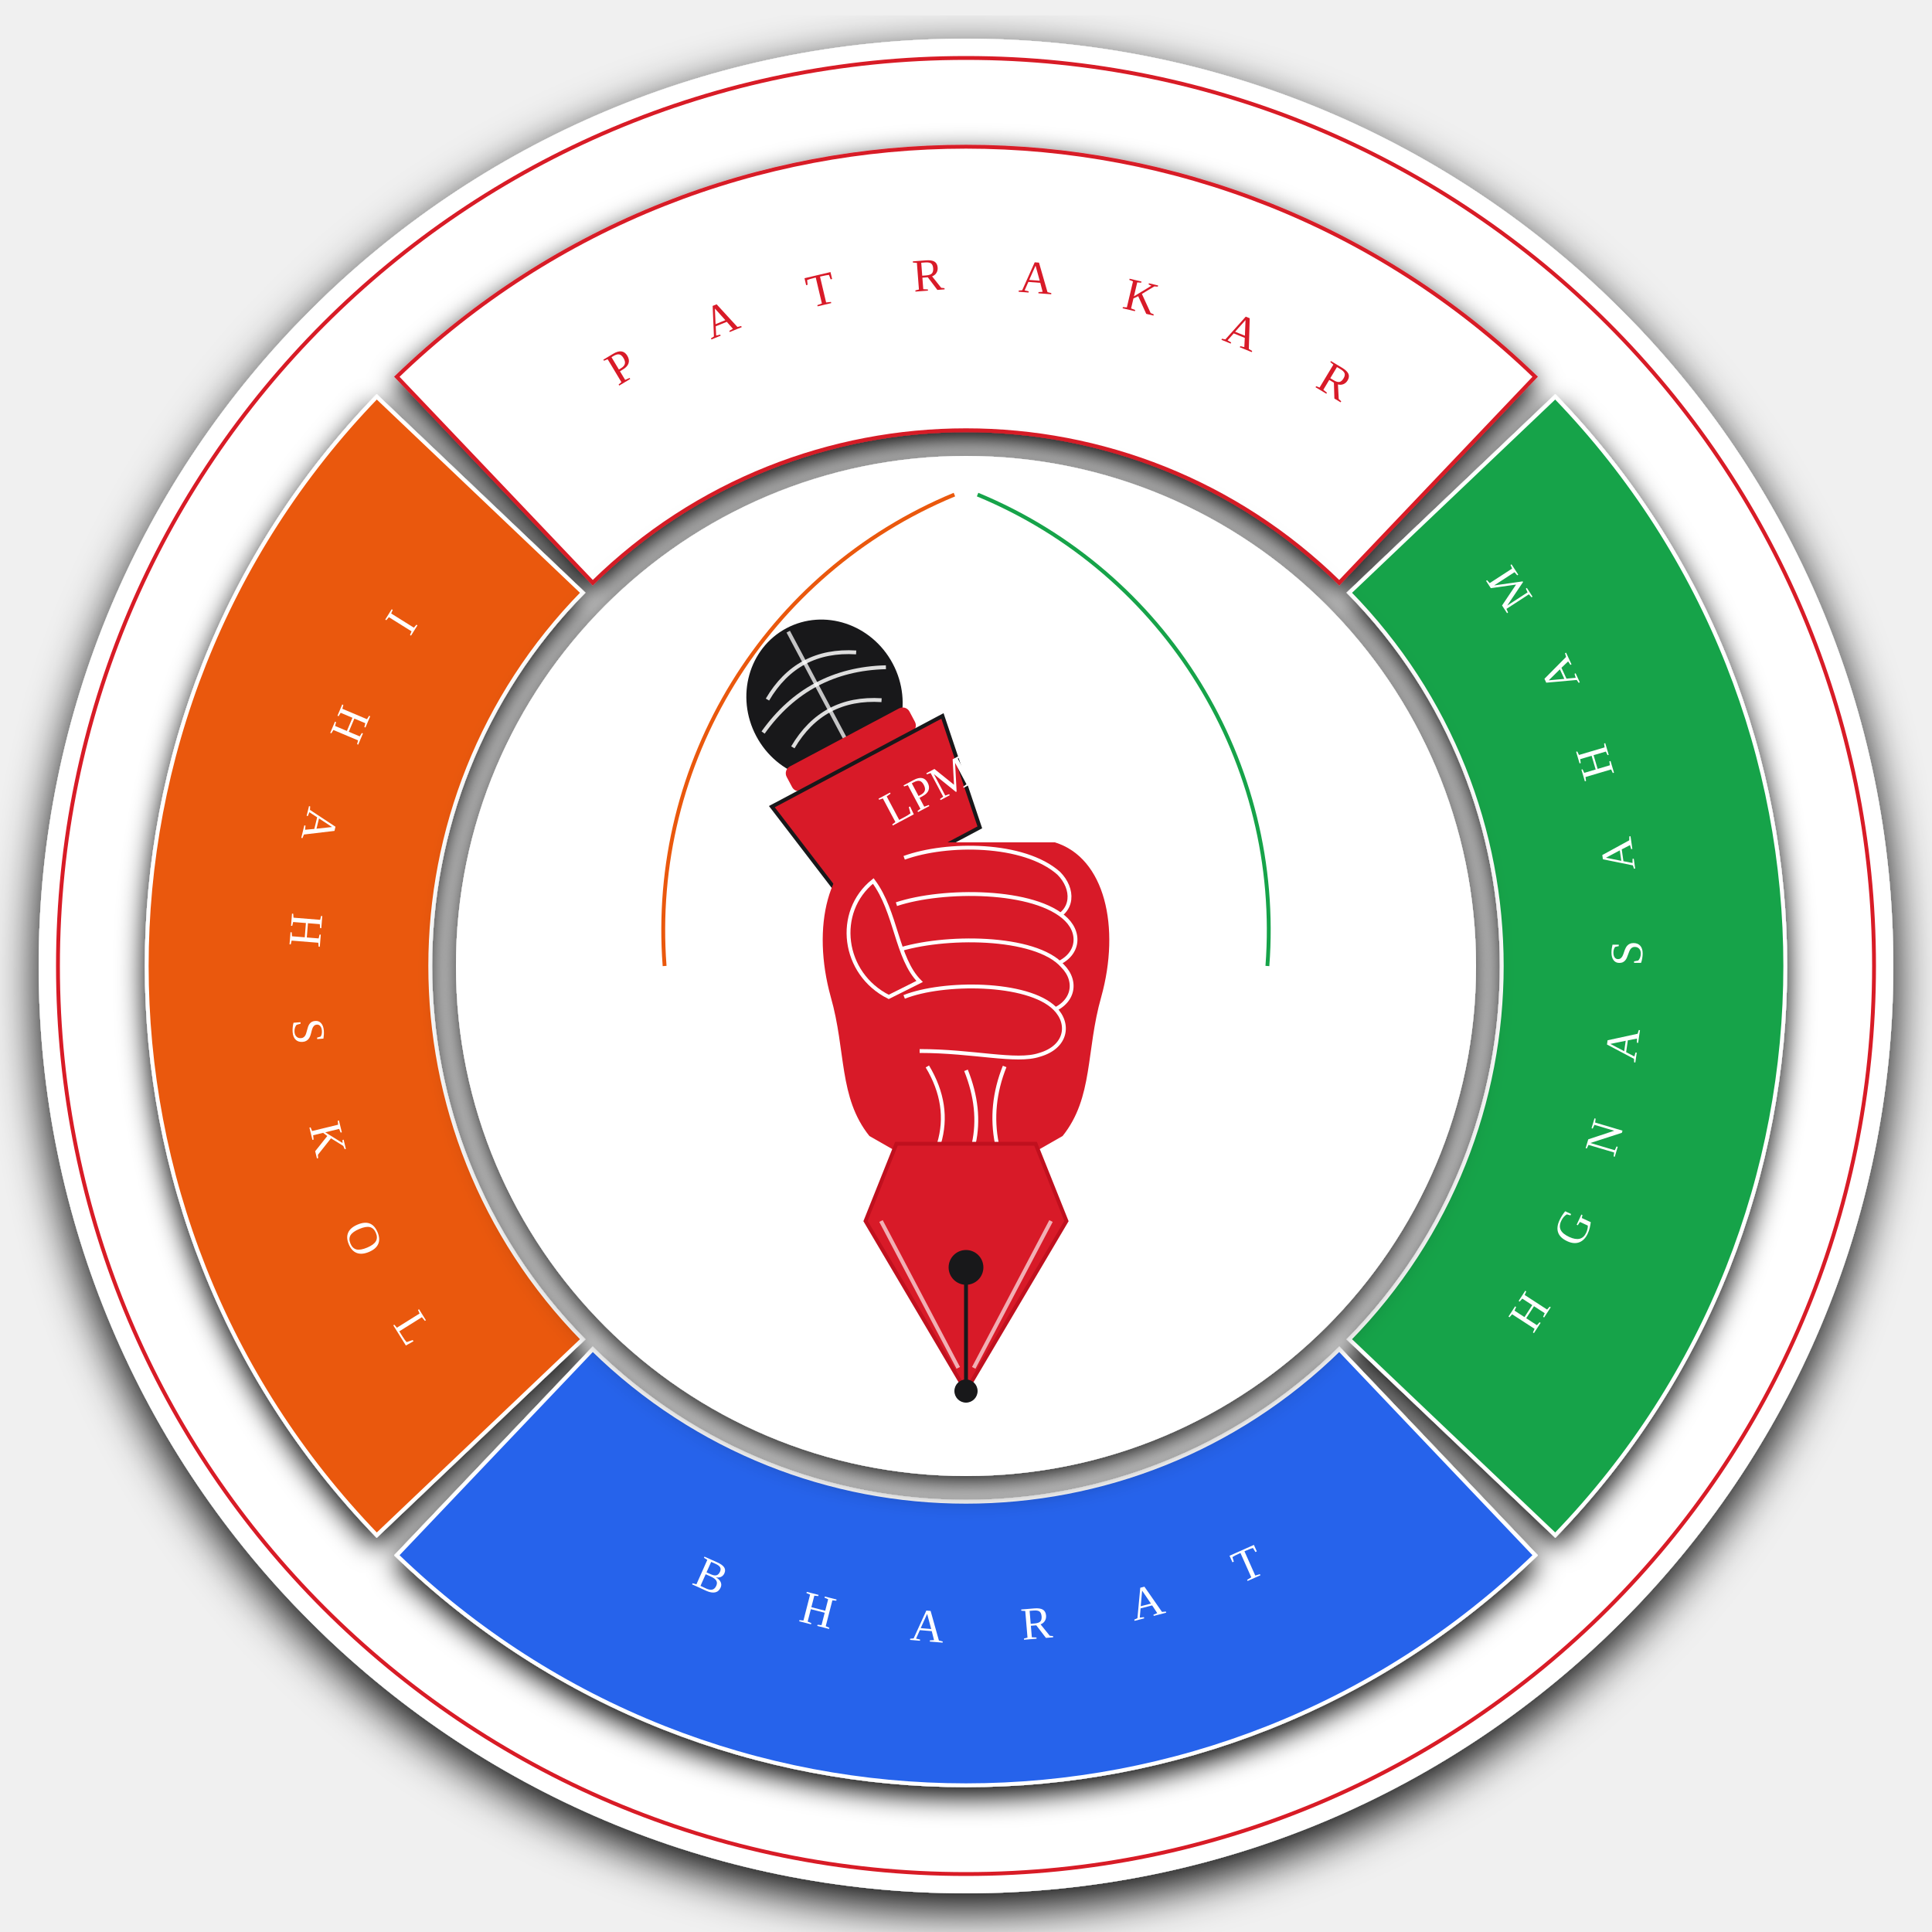
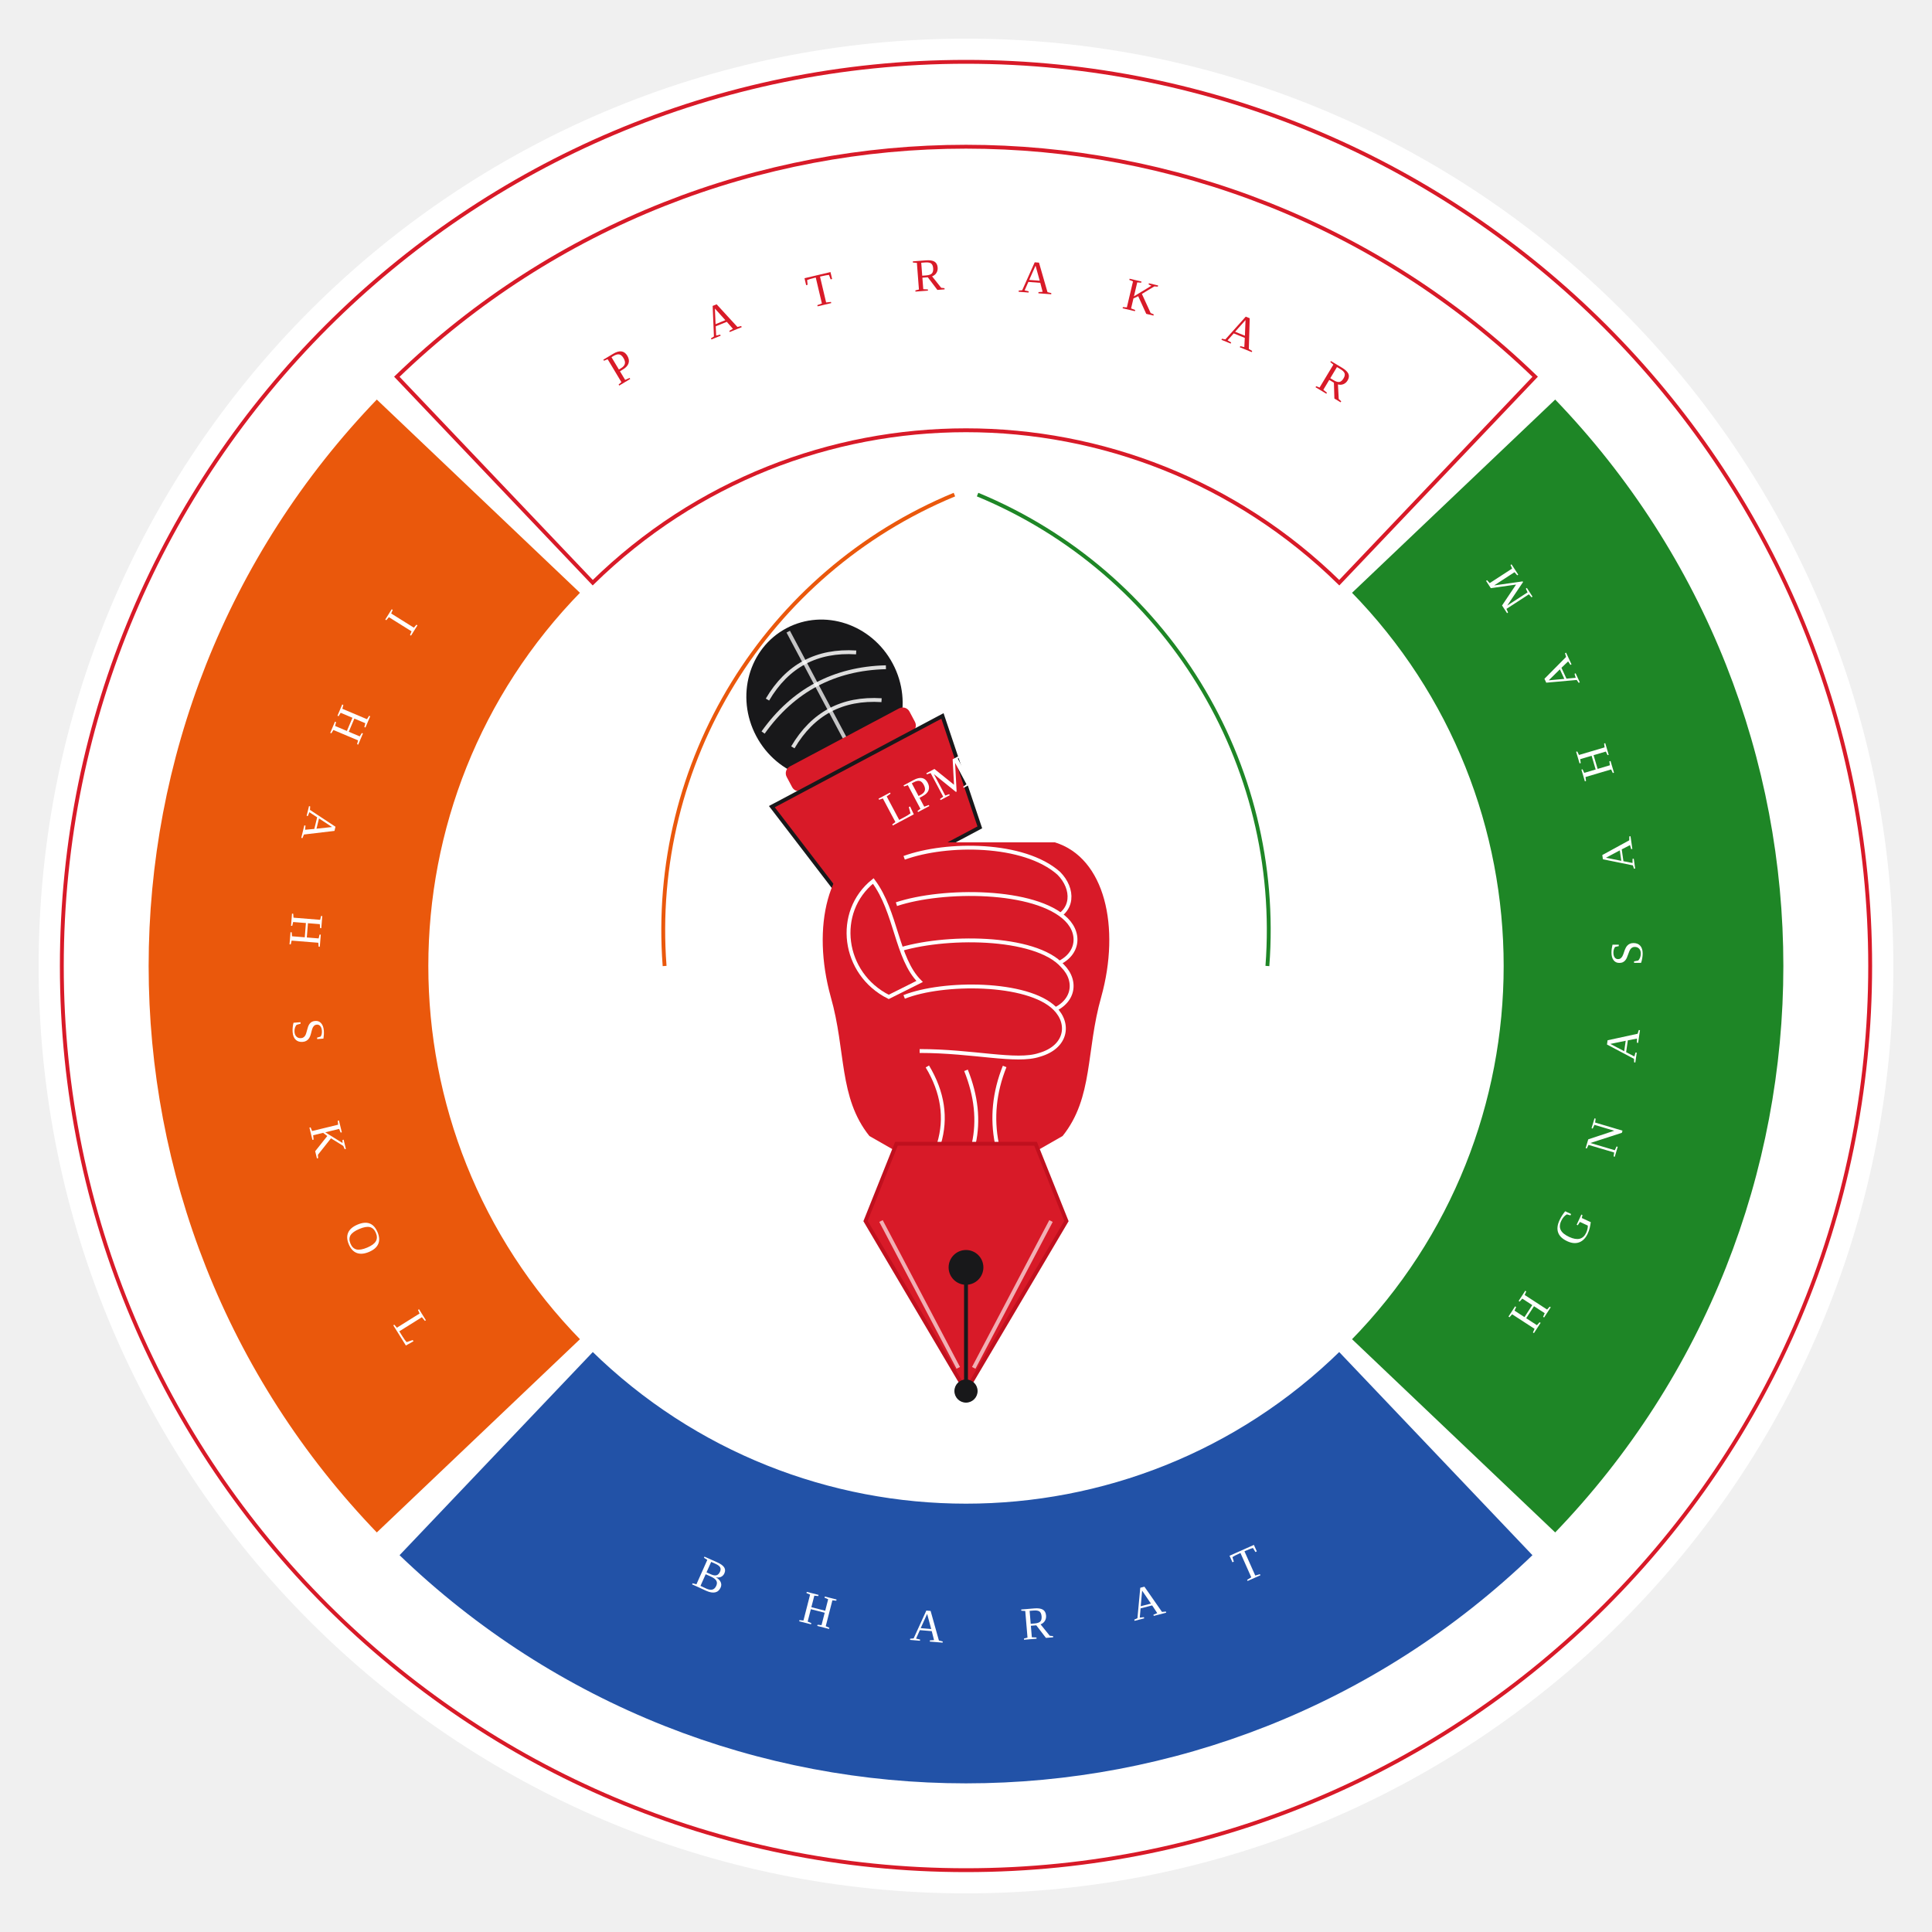
<svg xmlns="http://www.w3.org/2000/svg" width="500" height="500" viewBox="0 0 500 500" fill="none">
-   <defs>
-     <filter id="emblemOuterGlow" x="-10%" y="-10%" width="125%" height="125%">
-       <feDropShadow dx="0" dy="4" stdDeviation="6" floodColor="#000000" floodOpacity="0.25" />
-     </filter>
-     <filter id="sectorCardShadow" x="-10%" y="-10%" width="125%" height="125%">
-       <feDropShadow dx="0" dy="2.5" stdDeviation="3.5" floodColor="#000000" floodOpacity="0.32" />
-     </filter>
-     <filter id="centerDiscShadow" x="-10%" y="-10%" width="125%" height="125%">
-       <feDropShadow dx="0" dy="2" stdDeviation="4" floodColor="#000000" floodOpacity="0.25" />
-     </filter>
-   </defs>
-   <g filter="url(#emblemOuterGlow)">
-     <circle cx="250" cy="250" r="240" fill="#FFFFFF" />
-     <circle cx="250" cy="250" r="235" stroke="#D81A28" strokeWidth="12" fill="none" />
-   </g>
-   <g filter="url(#sectorCardShadow)">
+   <circle cx="250" cy="250" r="240" fill="#FFFFFF" />
+   <circle cx="250" cy="250" r="234" stroke="#D81A28" strokeWidth="12" fill="none" />
+   <g>
    <path d="M 102.7 97.5 A 212 212 0 0 1 397.3 97.5 L 346.6 150.8 A 138 138 0 0 0 153.4 150.8 Z" fill="#FFFFFF" stroke="#D81A28" strokeWidth="3.5" />
    <path d="M 97.5 397.3 A 212 212 0 0 1 97.5 102.7 L 150.8 153.4 A 138 138 0 0 0 150.8 346.6 Z" fill="#EA580C" stroke="#FFFFFF" strokeWidth="3.5" />
-     <path d="M 402.5 102.7 A 212 212 0 0 1 402.5 397.3 L 349.2 346.6 A 138 138 0 0 0 349.2 153.4 Z" fill="#16A34A" stroke="#FFFFFF" strokeWidth="3.5" />
-     <path d="M 397.3 402.5 A 212 212 0 0 1 102.7 402.5 L 153.4 349.2 A 138 138 0 0 0 346.6 349.2 Z" fill="#2563EB" stroke="#FFFFFF" strokeWidth="3.5" />
+     <path d="M 402.5 102.7 A 212 212 0 0 1 402.5 397.3 L 349.2 346.6 A 138 138 0 0 0 349.2 153.4 Z" fill="#1E8626" stroke="#FFFFFF" strokeWidth="3.5" />
+     <path d="M 397.3 402.5 A 212 212 0 0 1 102.7 402.5 L 153.4 349.2 A 138 138 0 0 0 346.6 349.2 Z" fill="#2252A7" stroke="#FFFFFF" strokeWidth="3.5" />
  </g>
-   <g fontFamily="Arial, 'Segoe UI', system-ui, sans-serif" fontWeight="900" fontSize="27" fill="#D81A28" textAnchor="middle" dominantBaseline="central">
+   <g fontFamily="system-ui, -apple-system, 'Segoe UI', Roboto, Helvetica, Arial, sans-serif" fontWeight="900" fontSize="27" fill="#D81A28" textAnchor="middle" dominantBaseline="central">
    <text x="159.9" y="100.0" transform="rotate(-31.0, 159.9, 100.0)">P</text>
    <text x="184.0" y="87.9" transform="rotate(-22.1, 184.0, 87.9)">A</text>
    <text x="209.8" y="79.7" transform="rotate(-13.3, 209.8, 79.7)">T</text>
    <text x="236.5" y="75.5" transform="rotate(-4.4, 236.5, 75.5)">R</text>
    <text x="263.5" y="75.5" transform="rotate(4.4, 263.5, 75.5)">A</text>
    <text x="290.2" y="79.7" transform="rotate(13.3, 290.2, 79.7)">K</text>
    <text x="316.0" y="87.9" transform="rotate(22.1, 316.0, 87.9)">A</text>
    <text x="340.1" y="100.0" transform="rotate(31.0, 340.1, 100.0)">R</text>
  </g>
-   <g fontFamily="Arial, 'Segoe UI', system-ui, sans-serif" fontWeight="900" fontSize="26" fill="#FFFFFF" textAnchor="middle" dominantBaseline="central">
+   <g fontFamily="system-ui, -apple-system, 'Segoe UI', Roboto, Helvetica, Arial, sans-serif" fontWeight="900" fontSize="26" fill="#FFFFFF" textAnchor="middle" dominantBaseline="central">
    <text x="101.6" y="342.7" transform="rotate(58.0, 101.6, 342.7)">L</text>
    <text x="88.7" y="318.0" transform="rotate(67.1, 88.7, 318.0)">O</text>
    <text x="80.0" y="291.5" transform="rotate(76.3, 80.0, 291.5)">K</text>
    <text x="75.6" y="263.9" transform="rotate(85.4, 75.6, 263.9)">S</text>
    <text x="75.6" y="236.1" transform="rotate(94.6, 75.6, 236.1)">H</text>
    <text x="80.0" y="208.5" transform="rotate(103.7, 80.0, 208.5)">A</text>
    <text x="88.7" y="182.0" transform="rotate(112.9, 88.7, 182.0)">H</text>
    <text x="101.6" y="157.3" transform="rotate(122.0, 101.6, 157.3)">I</text>
  </g>
-   <g fontFamily="Arial, 'Segoe UI', system-ui, sans-serif" fontWeight="900" fontSize="24" fill="#FFFFFF" textAnchor="middle" dominantBaseline="central">
+   <g fontFamily="system-ui, -apple-system, 'Segoe UI', Roboto, Helvetica, Arial, sans-serif" fontWeight="900" fontSize="24" fill="#FFFFFF" textAnchor="middle" dominantBaseline="central">
    <text x="396.8" y="154.7" transform="rotate(-123.0, 396.8, 154.7)">M</text>
    <text x="408.9" y="176.7" transform="rotate(-114.8, 408.9, 176.7)">A</text>
    <text x="417.8" y="200.3" transform="rotate(-106.5, 417.8, 200.3)">H</text>
    <text x="423.2" y="224.9" transform="rotate(-98.2, 423.2, 224.9)">A</text>
    <text x="425.0" y="250.0" transform="rotate(-90.0, 425.0, 250.0)">S</text>
    <text x="423.2" y="275.1" transform="rotate(-81.8, 423.2, 275.1)">A</text>
    <text x="417.8" y="299.7" transform="rotate(-73.5, 417.8, 299.7)">N</text>
    <text x="408.9" y="323.3" transform="rotate(-65.2, 408.9, 323.3)">G</text>
    <text x="396.8" y="345.3" transform="rotate(-57.0, 396.8, 345.3)">H</text>
  </g>
-   <g fontFamily="Arial, 'Segoe UI', system-ui, sans-serif" fontWeight="900" fontSize="29" fill="#FFFFFF" textAnchor="middle" dominantBaseline="central">
+   <g fontFamily="system-ui, -apple-system, 'Segoe UI', Roboto, Helvetica, Arial, sans-serif" fontWeight="900" fontSize="29" fill="#FFFFFF" textAnchor="middle" dominantBaseline="central">
    <text x="178.8" y="409.9" transform="rotate(24.0, 178.8, 409.9)">B</text>
    <text x="206.5" y="419.5" transform="rotate(14.4, 206.5, 419.5)">H</text>
    <text x="235.4" y="424.4" transform="rotate(4.8, 235.4, 424.4)">A</text>
    <text x="264.6" y="424.4" transform="rotate(-4.8, 264.6, 424.4)">R</text>
    <text x="293.5" y="419.5" transform="rotate(-14.4, 293.5, 419.5)">A</text>
    <text x="321.2" y="409.9" transform="rotate(-24.0, 321.2, 409.9)">T</text>
  </g>
-   <g filter="url(#centerDiscShadow)">
-     <circle cx="250" cy="250" r="132" fill="#FFFFFF" />
-     <path d="M 172 250 A 122 122 0 0 1 247 128" stroke="#EA580C" strokeWidth="6" strokeLinecap="round" fill="none" />
-     <path d="M 253 128 A 122 122 0 0 1 328 250" stroke="#16A34A" strokeWidth="6" strokeLinecap="round" fill="none" />
-   </g>
+   <circle cx="250" cy="250" r="132" fill="#FFFFFF" />
+   <path d="M 172 250 A 122 122 0 0 1 247 128" stroke="#EA580C" strokeWidth="6" strokeLinecap="round" fill="none" />
+   <path d="M 253 128 A 122 122 0 0 1 328 250" stroke="#1E8626" strokeWidth="6" strokeLinecap="round" fill="none" />
  <g transform="translate(250, 250)">
    <g transform="rotate(-28) translate(0, -96)">
      <ellipse cx="0" cy="18" rx="20" ry="21" fill="#18181A" />
      <path d="M -13 11 Q 0 3 13 11" stroke="#FFFFFF" strokeWidth="1.8" fill="none" opacity="0.85" />
      <path d="M -18 18 Q 0 9 18 18" stroke="#FFFFFF" strokeWidth="1.8" fill="none" opacity="0.85" />
      <path d="M -13 25 Q 0 17 13 25" stroke="#FFFFFF" strokeWidth="1.8" fill="none" opacity="0.85" />
      <line x1="0" y1="-2" x2="0" y2="38" stroke="#FFFFFF" strokeWidth="1.5" opacity="0.75" />
      <rect x="-18" y="29" width="36" height="7" rx="2" fill="#D81A28" />
      <polygon points="-25,36 25,36 20,66 -20,66" fill="#D81A28" stroke="#18181A" strokeWidth="1.8" />
-       <text x="0" y="55" fill="#FFFFFF" fontSize="13" fontWeight="900" letterSpacing="1" textAnchor="middle" fontFamily="Arial, -apple-system, sans-serif">LPMI</text>
+       <text x="0" y="55" fill="#FFFFFF" fontSize="13" fontWeight="900" letterSpacing="1" textAnchor="middle" fontFamily="system-ui, -apple-system, sans-serif">LPMI</text>
      <rect x="-6" y="66" width="12" height="72" rx="3" fill="#18181A" />
    </g>
    <g>
      <path d="M -23 -32 C -36 -28 -40 -10 -35 8 C -31 22 -33 34 -25 44 L -18 48 L 18 48 L 25 44 C 33 34 31 22 35 8 C 40 -10 36 -28 23 -32 Z" fill="#D81A28" />
      <path d="M -16 -28 C -5 -32 15 -32 24 -24 C 28 -20 28 -14 22 -12 C 16 -10 2 -12 -12 -12" fill="#D81A28" stroke="#FFFFFF" strokeWidth="2.2" strokeLinecap="round" />
      <path d="M -18 -16 C -6 -20 18 -20 26 -12 C 30 -8 29 -2 22 0 C 15 2 2 -1 -14 -1" fill="#D81A28" stroke="#FFFFFF" strokeWidth="2.2" strokeLinecap="round" />
      <path d="M -18 -4 C -6 -8 18 -8 25 0 C 29 4 28 10 21 12 C 15 14 2 11 -14 11" fill="#D81A28" stroke="#FFFFFF" strokeWidth="2.2" strokeLinecap="round" />
      <path d="M -16 8 C -6 4 16 4 23 11 C 27 15 26 21 19 23 C 13 25 2 22 -12 22" fill="#D81A28" stroke="#FFFFFF" strokeWidth="2.2" strokeLinecap="round" />
      <path d="M -24 -22 C -34 -14 -32 2 -20 8 L -12 4 C -18 -2 -18 -14 -24 -22 Z" fill="#D81A28" stroke="#FFFFFF" strokeWidth="2" strokeLinejoin="round" />
      <path d="M -10 26 Q -4 36 -7 46" fill="none" stroke="#FFFFFF" strokeWidth="2.4" strokeLinecap="round" />
      <path d="M 0 27 Q 4 37 2 46" fill="none" stroke="#FFFFFF" strokeWidth="2.2" strokeLinecap="round" />
      <path d="M 10 26 Q 6 36 8 46" fill="none" stroke="#FFFFFF" strokeWidth="2.2" strokeLinecap="round" />
    </g>
    <path d="M -18 46 L -26 66 L 0 110 L 26 66 L 18 46 Z" fill="#D81A28" stroke="#C0101E" strokeWidth="1.5" />
    <path d="M -22 66 L -2 104" stroke="#FFFFFF" strokeWidth="1.8" opacity="0.65" strokeLinecap="round" />
    <path d="M 22 66 L 2 104" stroke="#FFFFFF" strokeWidth="1.8" opacity="0.65" strokeLinecap="round" />
    <circle cx="0" cy="78" r="4.5" fill="#18181A" />
    <line x1="0" y1="78" x2="0" y2="110" stroke="#18181A" strokeWidth="3" strokeLinecap="round" />
    <circle cx="0" cy="110" r="3" fill="#18181A" />
  </g>
</svg>
